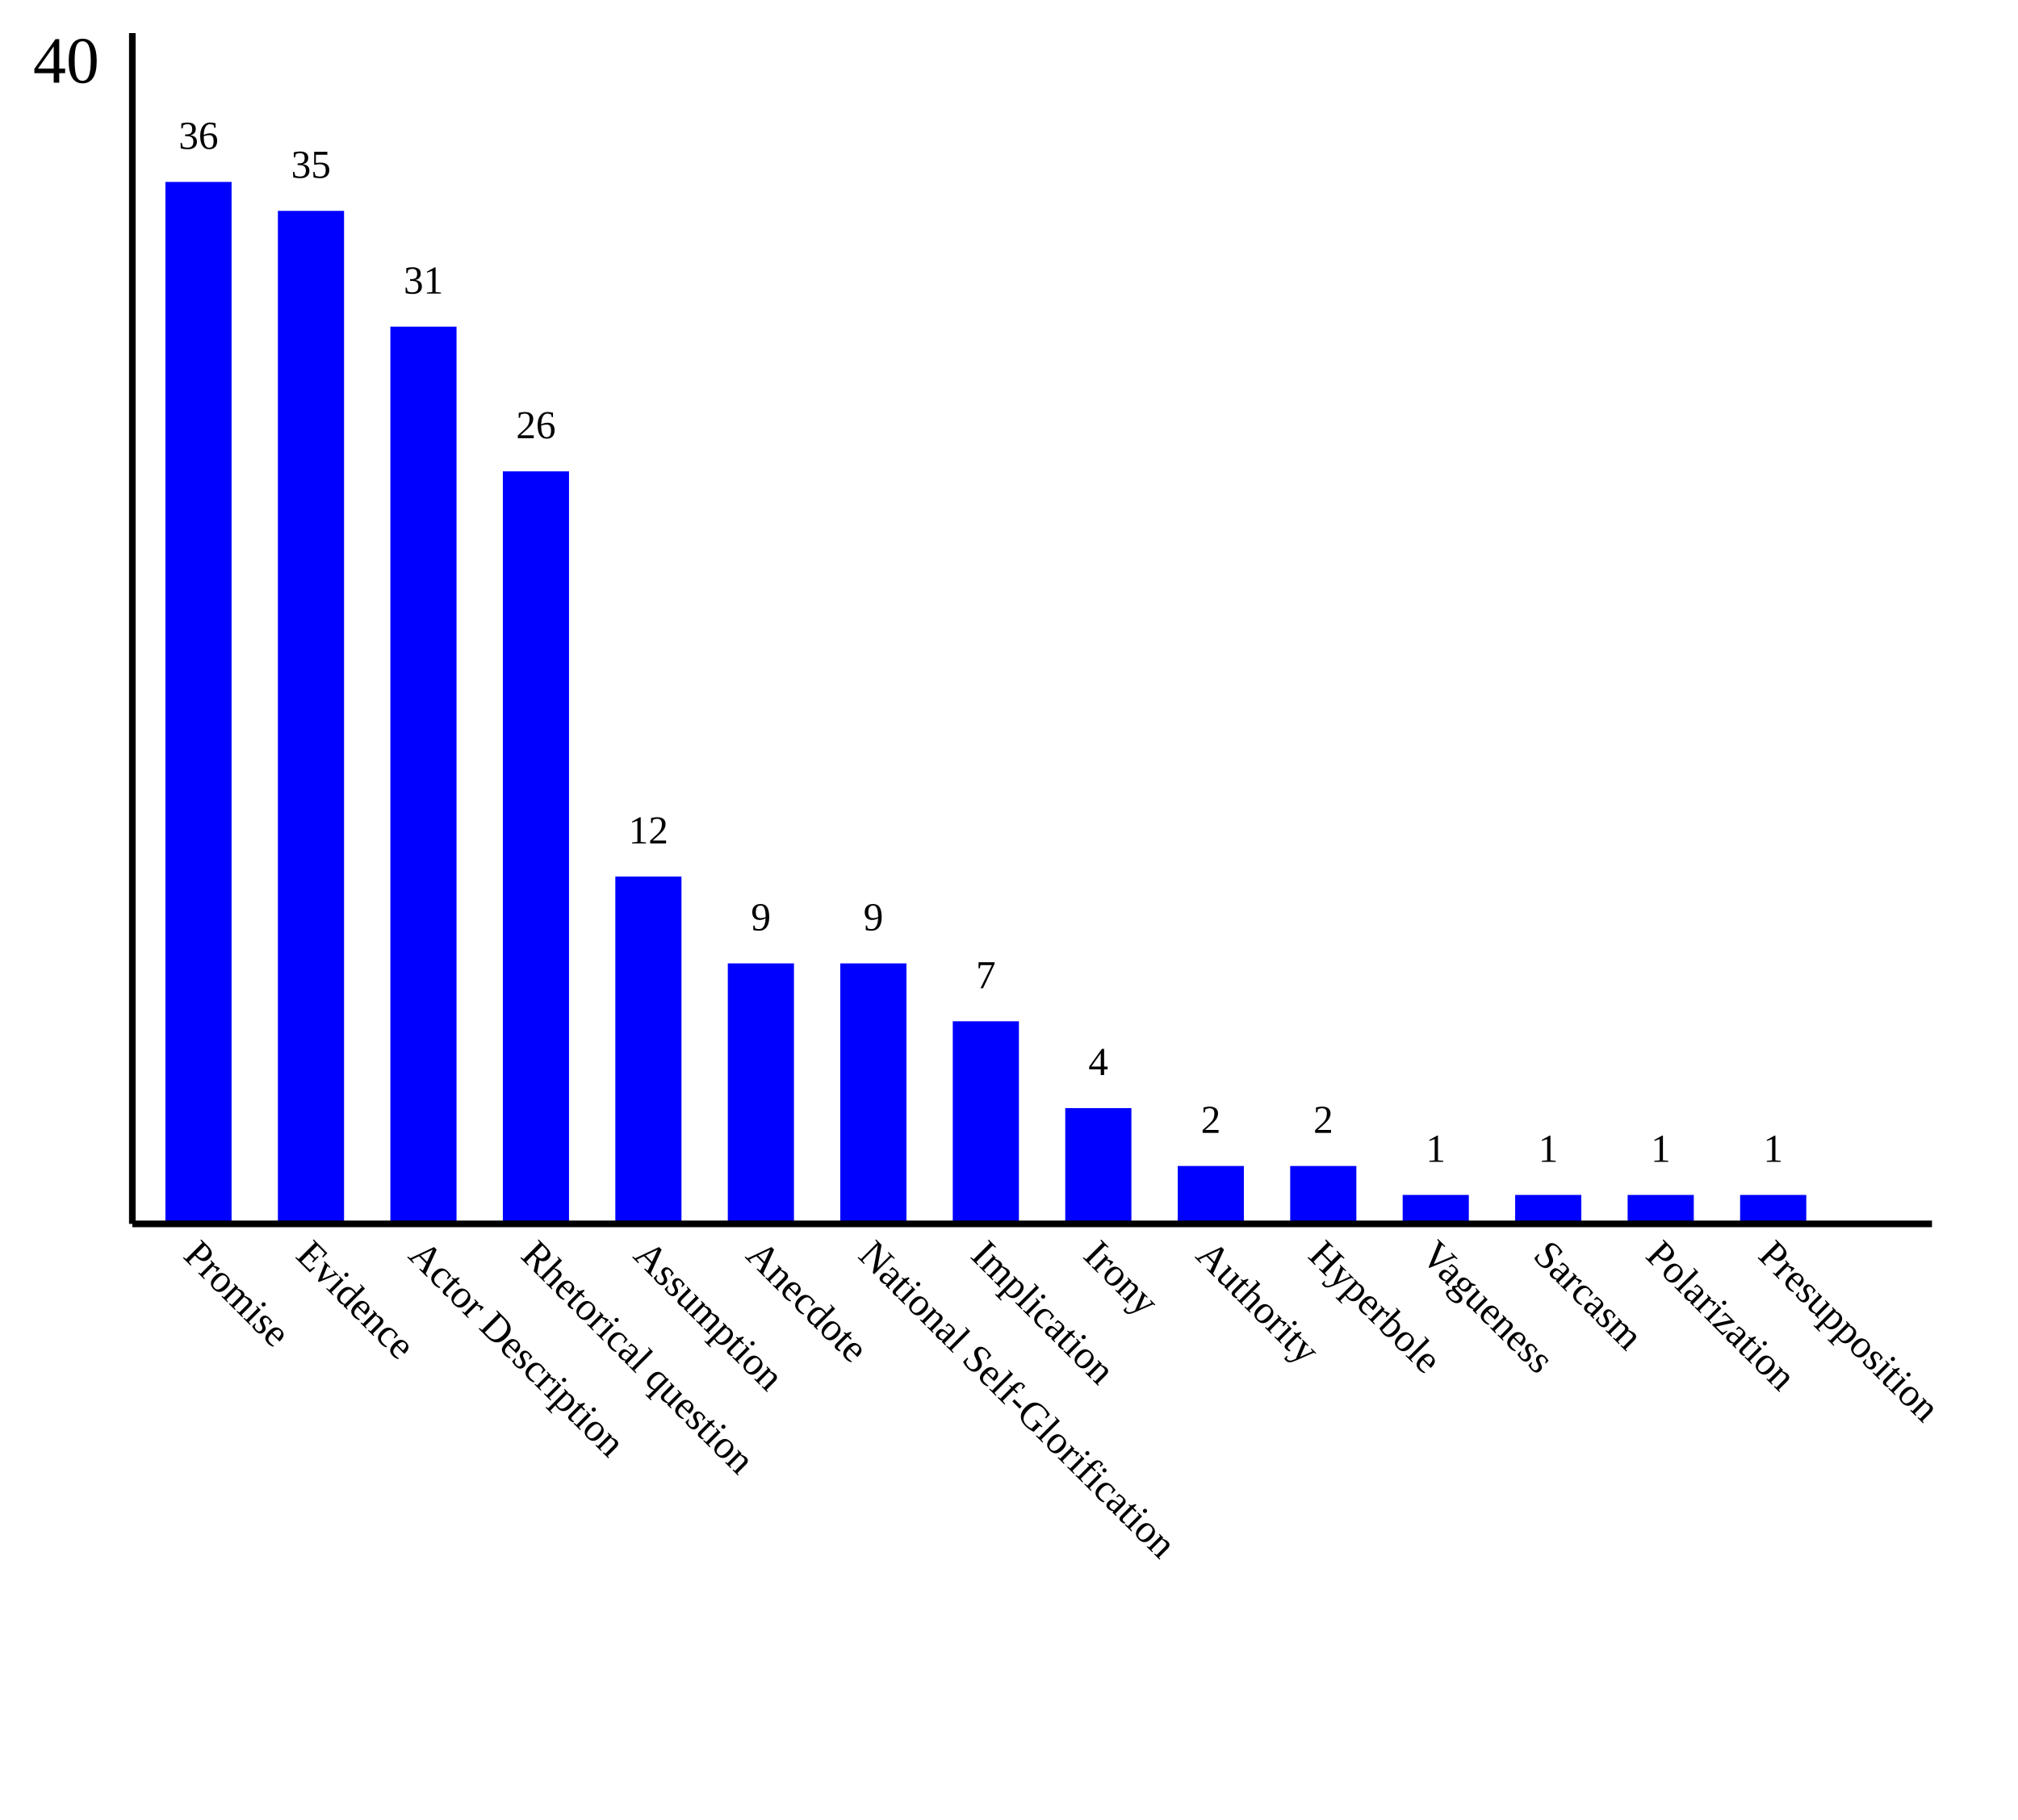
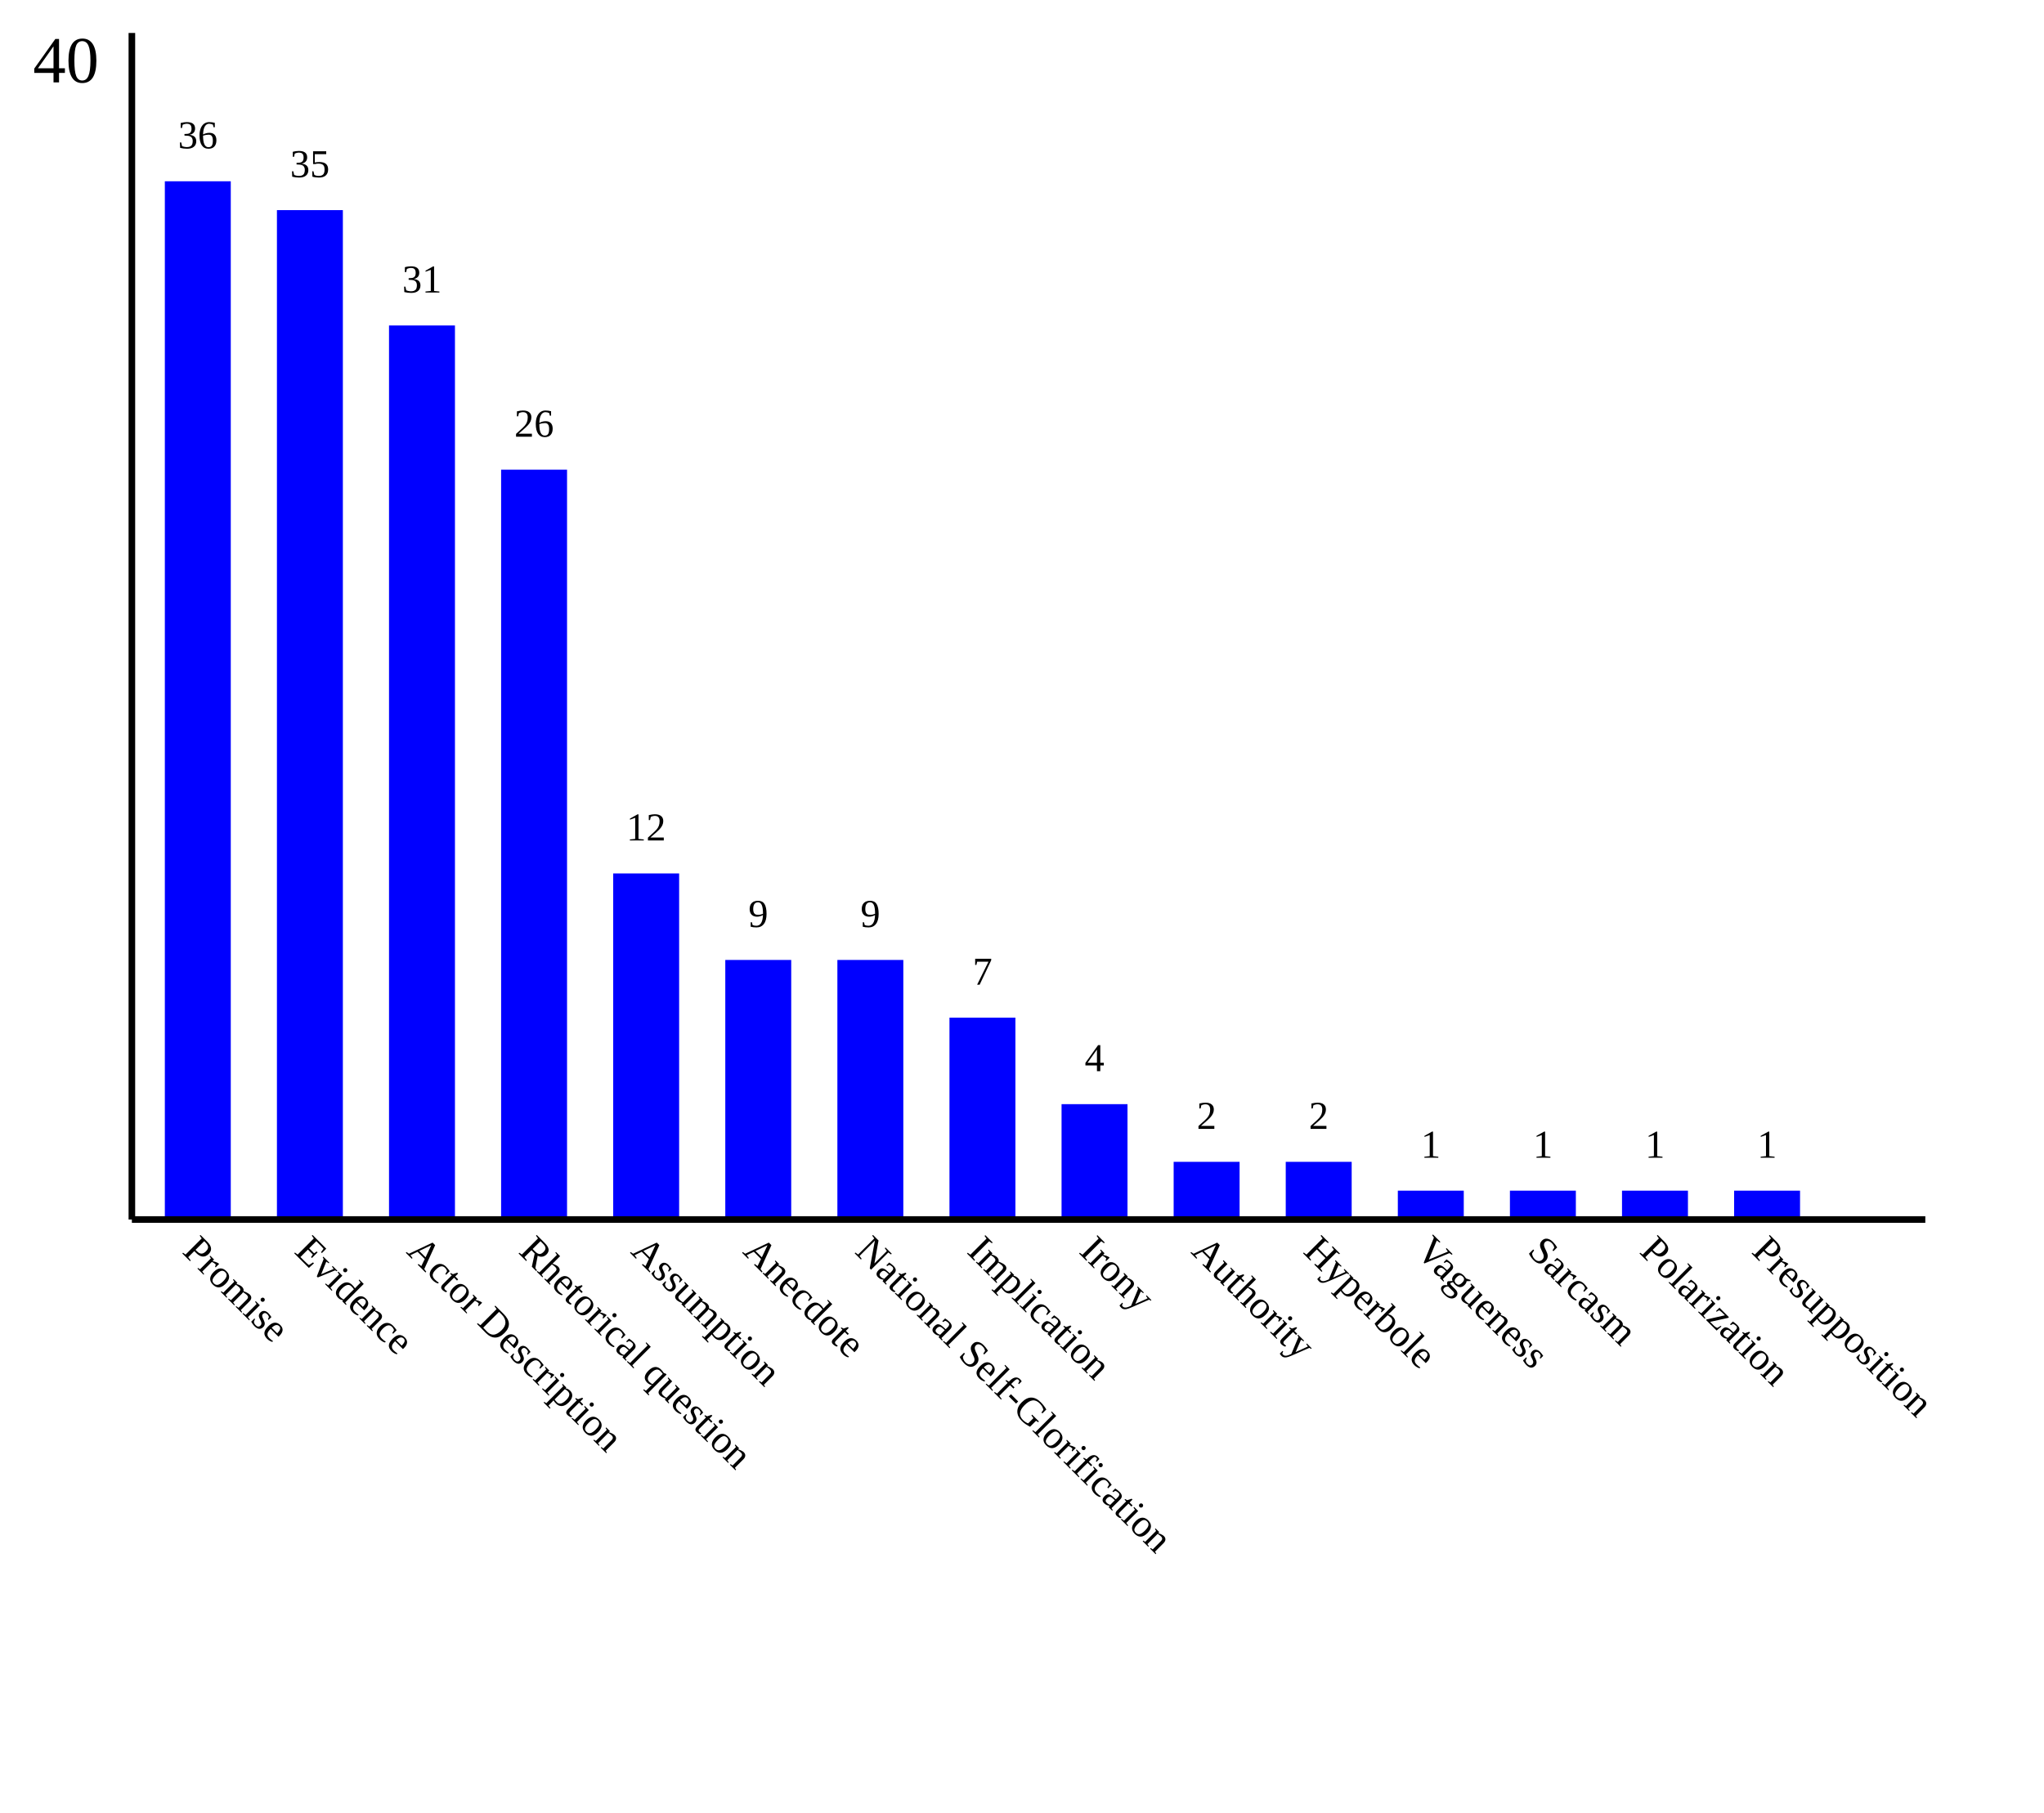
- <svg xmlns="http://www.w3.org/2000/svg" height="600" viewBox="0 0 610 550">
+ <svg xmlns="http://www.w3.org/2000/svg" height="600" viewBox="0 0 620 550">
  <g transform="translate(40 370)">
    <text x="-30" y="-345" font-size="20">40</text>
    <text color="black" x="20" y="-325" text-anchor="middle">36</text>
    <rect x="10" y="-315" height="315" width="20" fill="blue" />
    <text x="15" y="10" color="black" transform="rotate(45 15 10)">Promise</text>
    <text color="black" x="54" y="-316.25" text-anchor="middle">35</text>
    <rect x="44" y="-306.25" height="306.25" width="20" fill="blue" />
    <text x="49" y="10" color="black" transform="rotate(45 49 10)">Evidence</text>
    <text color="black" x="88" y="-281.25" text-anchor="middle">31</text>
    <rect x="78" y="-271.25" height="271.25" width="20" fill="blue" />
    <text x="83" y="10" color="black" transform="rotate(45 83 10)">Actor Description</text>
    <text color="black" x="122" y="-237.5" text-anchor="middle">26</text>
    <rect x="112" y="-227.5" height="227.5" width="20" fill="blue" />
    <text x="117" y="10" color="black" transform="rotate(45 117 10)">Rhetorical question</text>
    <text color="black" x="156" y="-115" text-anchor="middle">12</text>
    <rect x="146" y="-105" height="105" width="20" fill="blue" />
    <text x="151" y="10" color="black" transform="rotate(45 151 10)">Assumption</text>
    <text color="black" x="190" y="-88.75" text-anchor="middle">9</text>
    <rect x="180" y="-78.75" height="78.75" width="20" fill="blue" />
    <text x="185" y="10" color="black" transform="rotate(45 185 10)">Anecdote</text>
    <text color="black" x="224" y="-88.75" text-anchor="middle">9</text>
    <rect x="214" y="-78.75" height="78.75" width="20" fill="blue" />
    <text x="219" y="10" color="black" transform="rotate(45 219 10)">National Self-Glorification</text>
    <text color="black" x="258" y="-71.25" text-anchor="middle">7</text>
    <rect x="248" y="-61.25" height="61.25" width="20" fill="blue" />
    <text x="253" y="10" color="black" transform="rotate(45 253 10)">Implication</text>
    <text color="black" x="292" y="-45" text-anchor="middle">4</text>
    <rect x="282" y="-35" height="35" width="20" fill="blue" />
    <text x="287" y="10" color="black" transform="rotate(45 287 10)">Irony</text>
    <text color="black" x="326" y="-27.5" text-anchor="middle">2</text>
    <rect x="316" y="-17.5" height="17.5" width="20" fill="blue" />
    <text x="321" y="10" color="black" transform="rotate(45 321 10)">Authority</text>
    <text color="black" x="360" y="-27.5" text-anchor="middle">2</text>
    <rect x="350" y="-17.5" height="17.5" width="20" fill="blue" />
    <text x="355" y="10" color="black" transform="rotate(45 355 10)">Hyperbole</text>
    <text color="black" x="394" y="-18.75" text-anchor="middle">1</text>
    <rect x="384" y="-8.75" height="8.75" width="20" fill="blue" />
    <text x="389" y="10" color="black" transform="rotate(45 389 10)">Vagueness</text>
    <text color="black" x="428" y="-18.75" text-anchor="middle">1</text>
    <rect x="418" y="-8.75" height="8.75" width="20" fill="blue" />
    <text x="423" y="10" color="black" transform="rotate(45 423 10)">Sarcasm</text>
    <text color="black" x="462" y="-18.75" text-anchor="middle">1</text>
    <rect x="452" y="-8.75" height="8.75" width="20" fill="blue" />
    <text x="457" y="10" color="black" transform="rotate(45 457 10)">Polarization</text>
    <text color="black" x="496" y="-18.75" text-anchor="middle">1</text>
    <rect x="486" y="-8.75" height="8.75" width="20" fill="blue" />
    <text x="491" y="10" color="black" transform="rotate(45 491 10)">Presupposition</text>
    <line x1="0" y1="0" x2="544" y2="0" stroke="black" stroke-width="2" />
    <line x1="0" y1="0" x2="0" y2="-360" stroke="black" stroke-width="2" />
  </g>
</svg>
